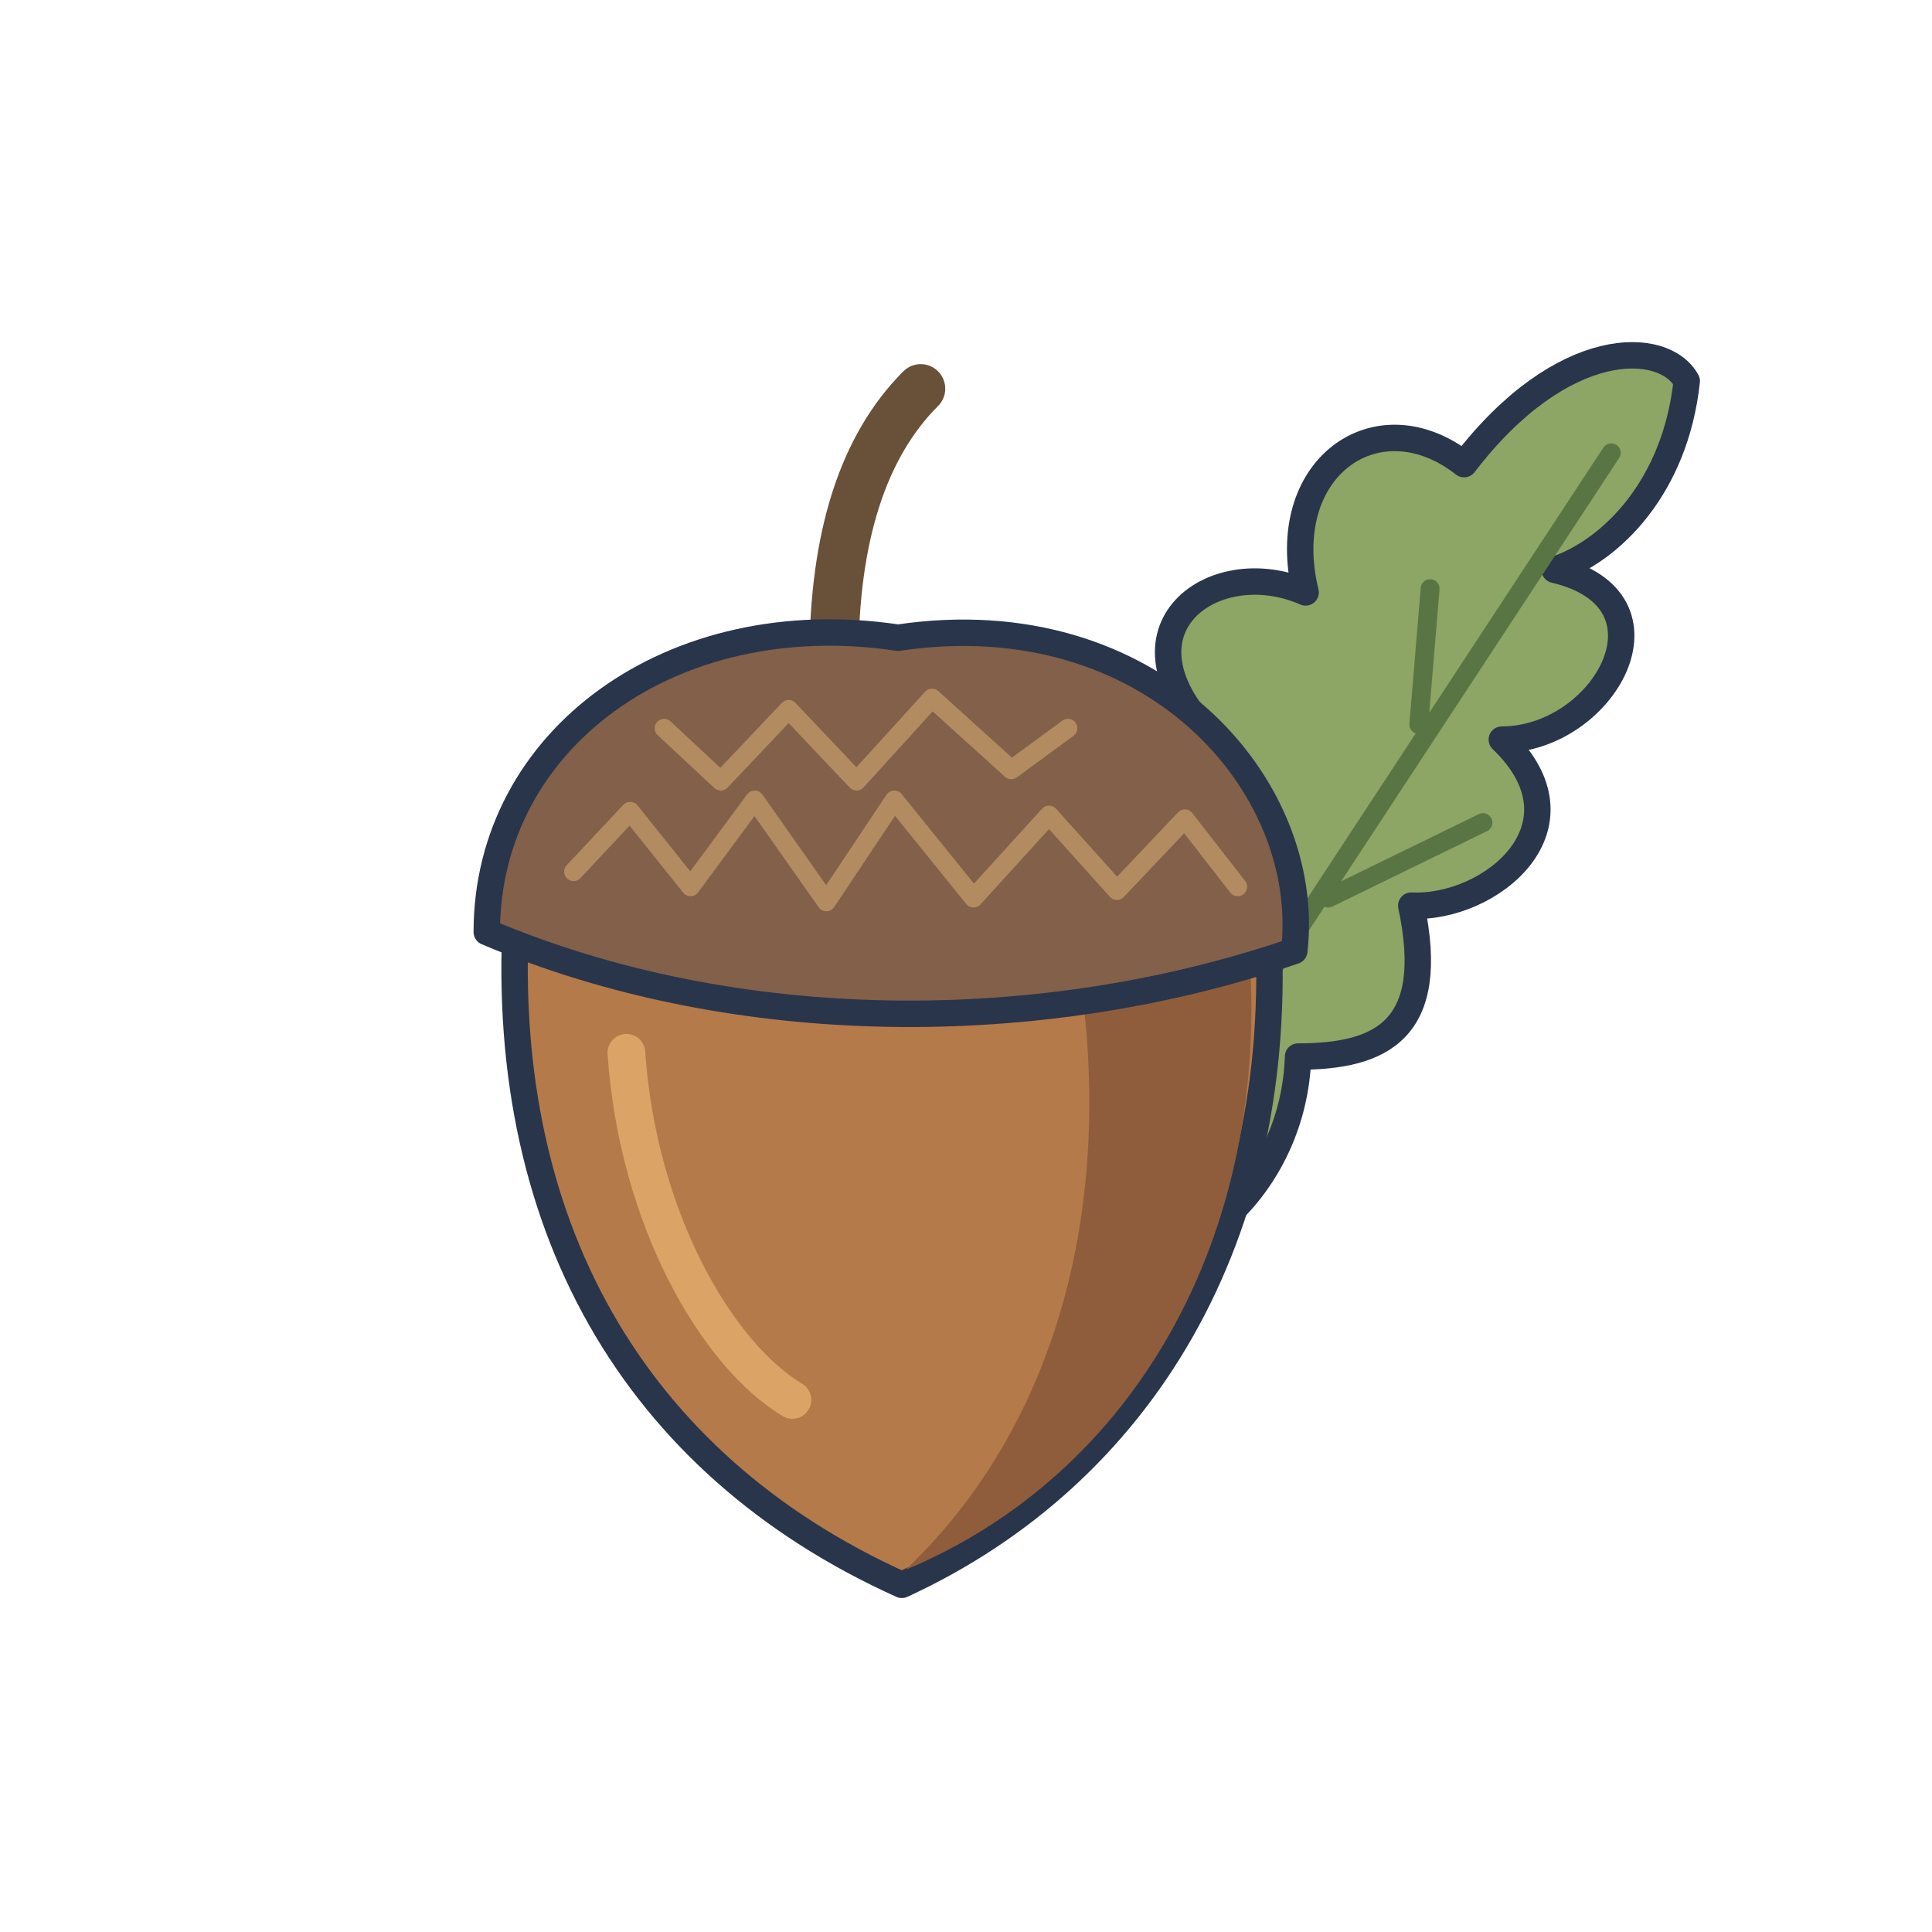
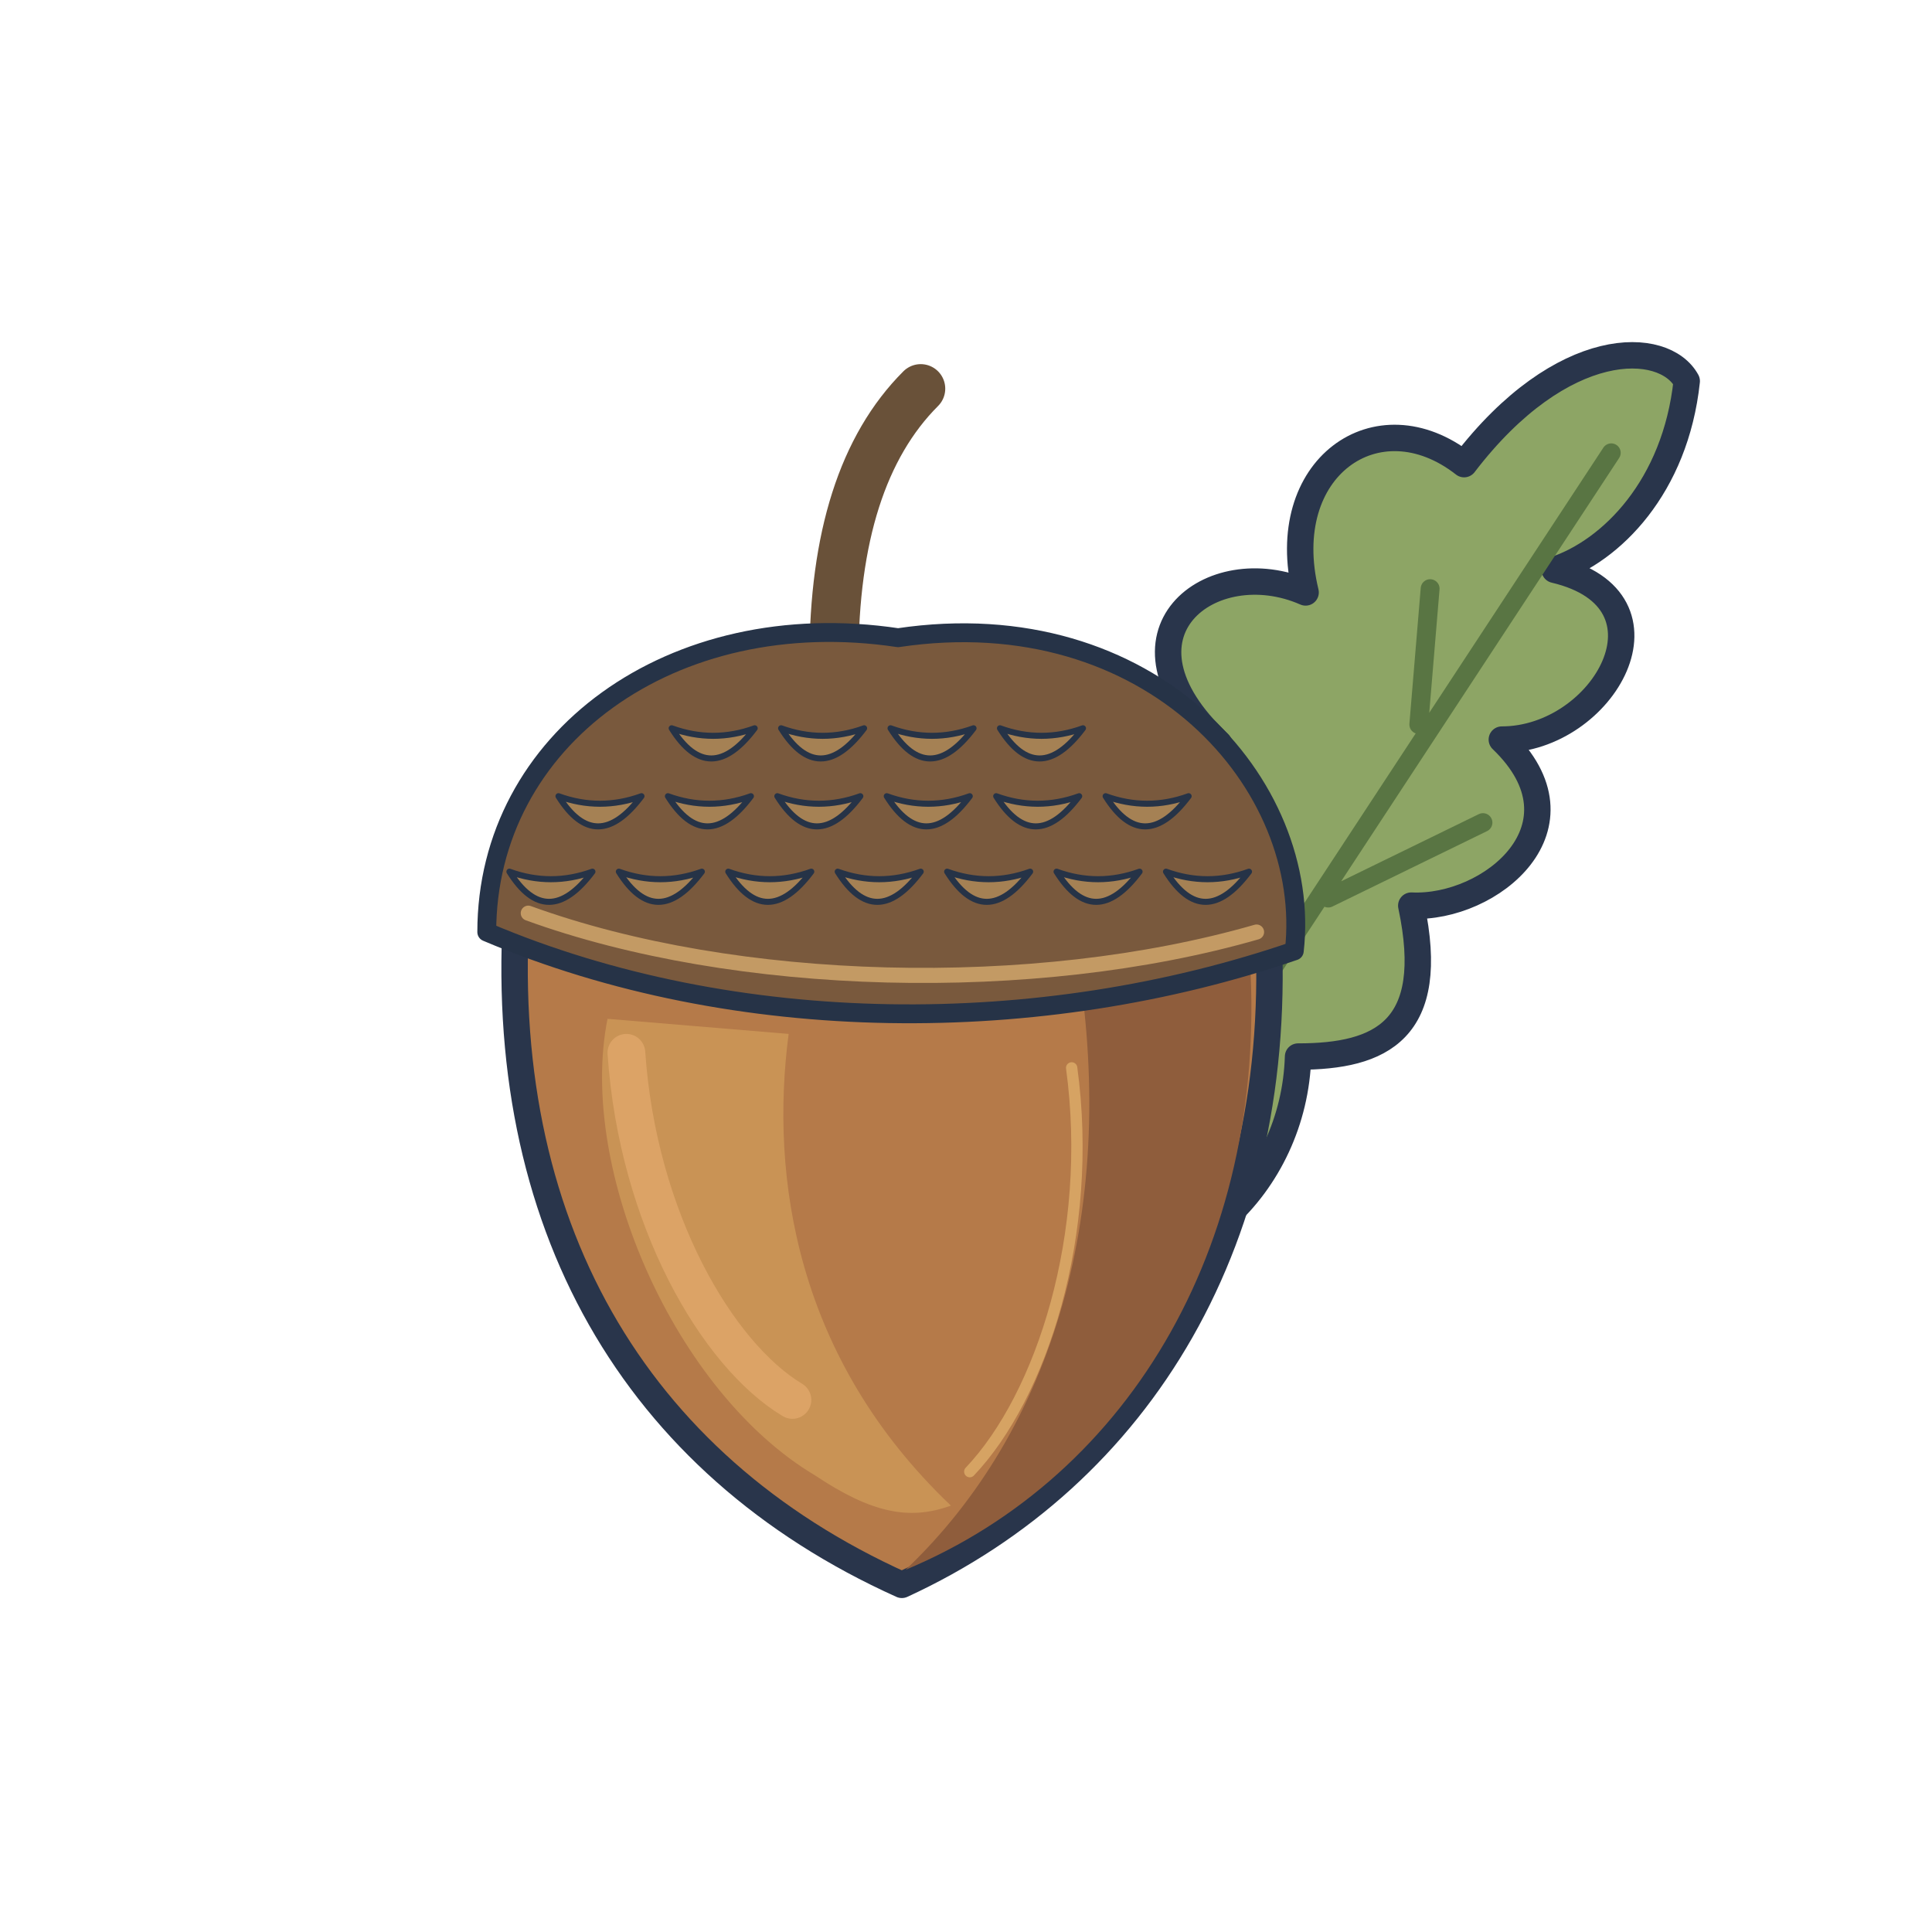
<svg xmlns="http://www.w3.org/2000/svg" viewBox="0 0 512 512" width="512" height="512" role="img" aria-labelledby="acorn-oak-companions-title" stroke-linecap="round" stroke-linejoin="round">
  <g id="oak-leaf" data-label="Oak leaf">
    <path d="M280 335 C280 304 334 304 325 285 C270 287 283 254 312 243 C265 231 290 203 323 197 C292 168 321 146 346 157 C338 124 365 105 388 123 C414 89 441 90 447 101 C444 129 427 146 412 151 C446 159 425 196 398 196 C422 219 395 241 374 240 C381 273 366 280 344 280 C343 314 314 342 280 335 Z" fill="#8DA565" stroke="#29354B" stroke-width="7" />
    <path d="M295 321 L427 120 M332 271 L338 230 M352 238 L393 218 M376 192 L379 156" fill="none" stroke="#597543" stroke-width="5" />
  </g>
  <g id="acorn-stem" data-label="Acorn stem">
    <path d="M221 175 Q221 126 244 103" fill="none" stroke="#695139" stroke-width="13" />
  </g>
  <g id="acorn-shell" data-label="Acorn shell">
    <path d="M137 239 C131 324 168 388 239 420 C302 391 341 328 336 244 Z" fill="#B57A49" stroke="#29354B" stroke-width="7" />
  </g>
  <g id="shell-shadow" data-label="Shell shadow">
    <path d="M285 251 C297 320 279 379 240 416 C300 391 337 328 331 251 Z" fill="#8F5D3C" stroke="none" stroke-width="0" />
  </g>
+   <g id="shell-reflected-warmth" data-label="Shell reflected warmth">
+     <path d="M161 270 C153 310 179 369 216 391 C231 401 241 403 252 399 C211 360 204 312 209 274 Z" fill="#C99355" stroke="none" stroke-width="0" />
+     <path d="M284 283 C290 327 276 370 257 390" fill="none" stroke="#D6A363" stroke-width="3" />
+   </g>
  <g id="shell-highlight" data-label="Shell highlight">
    <path d="M166 279 C169 323 190 359 210 371" fill="none" stroke="#DCA366" stroke-width="10" />
  </g>
  <g id="acorn-cap" data-label="Acorn cap">
-     <path d="M129 247 C129 196 178 160 238 169 C305 159 348 208 343 252 C276 275 195 275 129 247 Z" fill="#826049" stroke="#29354B" stroke-width="7" />
-     <path d="M152 231 L167 215 L183 235 L200 212 L219 239 L237 212 L258 238 L278 216 L296 236 L314 217 L328 235 M176 193 L191 207 L209 188 L227 207 L247 185 L268 204 L283 193" fill="none" stroke="#B28B60" stroke-width="5" />
+     <path d="M129 247 C129 196 178 160 238 169 C305 159 348 208 343 252 C276 275 195 275 129 247 Z" fill="#79593D" stroke="#263347" stroke-width="5" />
+   </g>
+   <g id="cap-overlapping-scales" data-label="Cap overlapping scales">
+     <path d="M178 193 Q188 209 200 193 Q189 197 178 193 Z" fill="#A58154" stroke="#263347" stroke-width="1.6" />
+     <path d="M207 193 Q217 209 229 193 Q218 197 207 193 Z" fill="#A58154" stroke="#263347" stroke-width="1.6" />
+     <path d="M236 193 Q246 209 258 193 Q247 197 236 193 Z" fill="#A58154" stroke="#263347" stroke-width="1.6" />
+     <path d="M265 193 Q275 209 287 193 Q276 197 265 193 Z" fill="#A58154" stroke="#263347" stroke-width="1.6" />
+     <path d="M148 211 Q158 227 170 211 Q159 215 148 211 Z" fill="#A58154" stroke="#263347" stroke-width="1.6" />
+     <path d="M177 211 Q187 227 199 211 Q188 215 177 211 Z" fill="#A58154" stroke="#263347" stroke-width="1.6" />
+     <path d="M206 211 Q216 227 228 211 Q217 215 206 211 Z" fill="#A58154" stroke="#263347" stroke-width="1.6" />
+     <path d="M235 211 Q245 227 257 211 Q246 215 235 211 Z" fill="#A58154" stroke="#263347" stroke-width="1.6" />
+     <path d="M264 211 Q274 227 286 211 Q275 215 264 211 Z" fill="#A58154" stroke="#263347" stroke-width="1.6" />
+     <path d="M293 211 Q303 227 315 211 Q304 215 293 211 Z" fill="#A58154" stroke="#263347" stroke-width="1.6" />
+     <path d="M135 231 Q145 247 157 231 Q146 235 135 231 Z" fill="#A58154" stroke="#263347" stroke-width="1.6" />
+     <path d="M164 231 Q174 247 186 231 Q175 235 164 231 Z" fill="#A58154" stroke="#263347" stroke-width="1.6" />
+     <path d="M193 231 Q203 247 215 231 Q204 235 193 231 Z" fill="#A58154" stroke="#263347" stroke-width="1.6" />
+     <path d="M222 231 Q232 247 244 231 Q233 235 222 231 Z" fill="#A58154" stroke="#263347" stroke-width="1.6" />
+     <path d="M251 231 Q261 247 273 231 Q262 235 251 231 Z" fill="#A58154" stroke="#263347" stroke-width="1.6" />
+     <path d="M280 231 Q290 247 302 231 Q291 235 280 231 Z" fill="#A58154" stroke="#263347" stroke-width="1.6" />
+     <path d="M309 231 Q319 247 331 231 Q320 235 309 231 Z" fill="#A58154" stroke="#263347" stroke-width="1.6" />
+   </g>
+   <g id="cap-rim-highlight" data-label="Cap rim highlight">
+     <path d="M140 242 C195 262 274 264 333 247" fill="none" stroke="#C39A64" stroke-width="4" />
  </g>
</svg>
